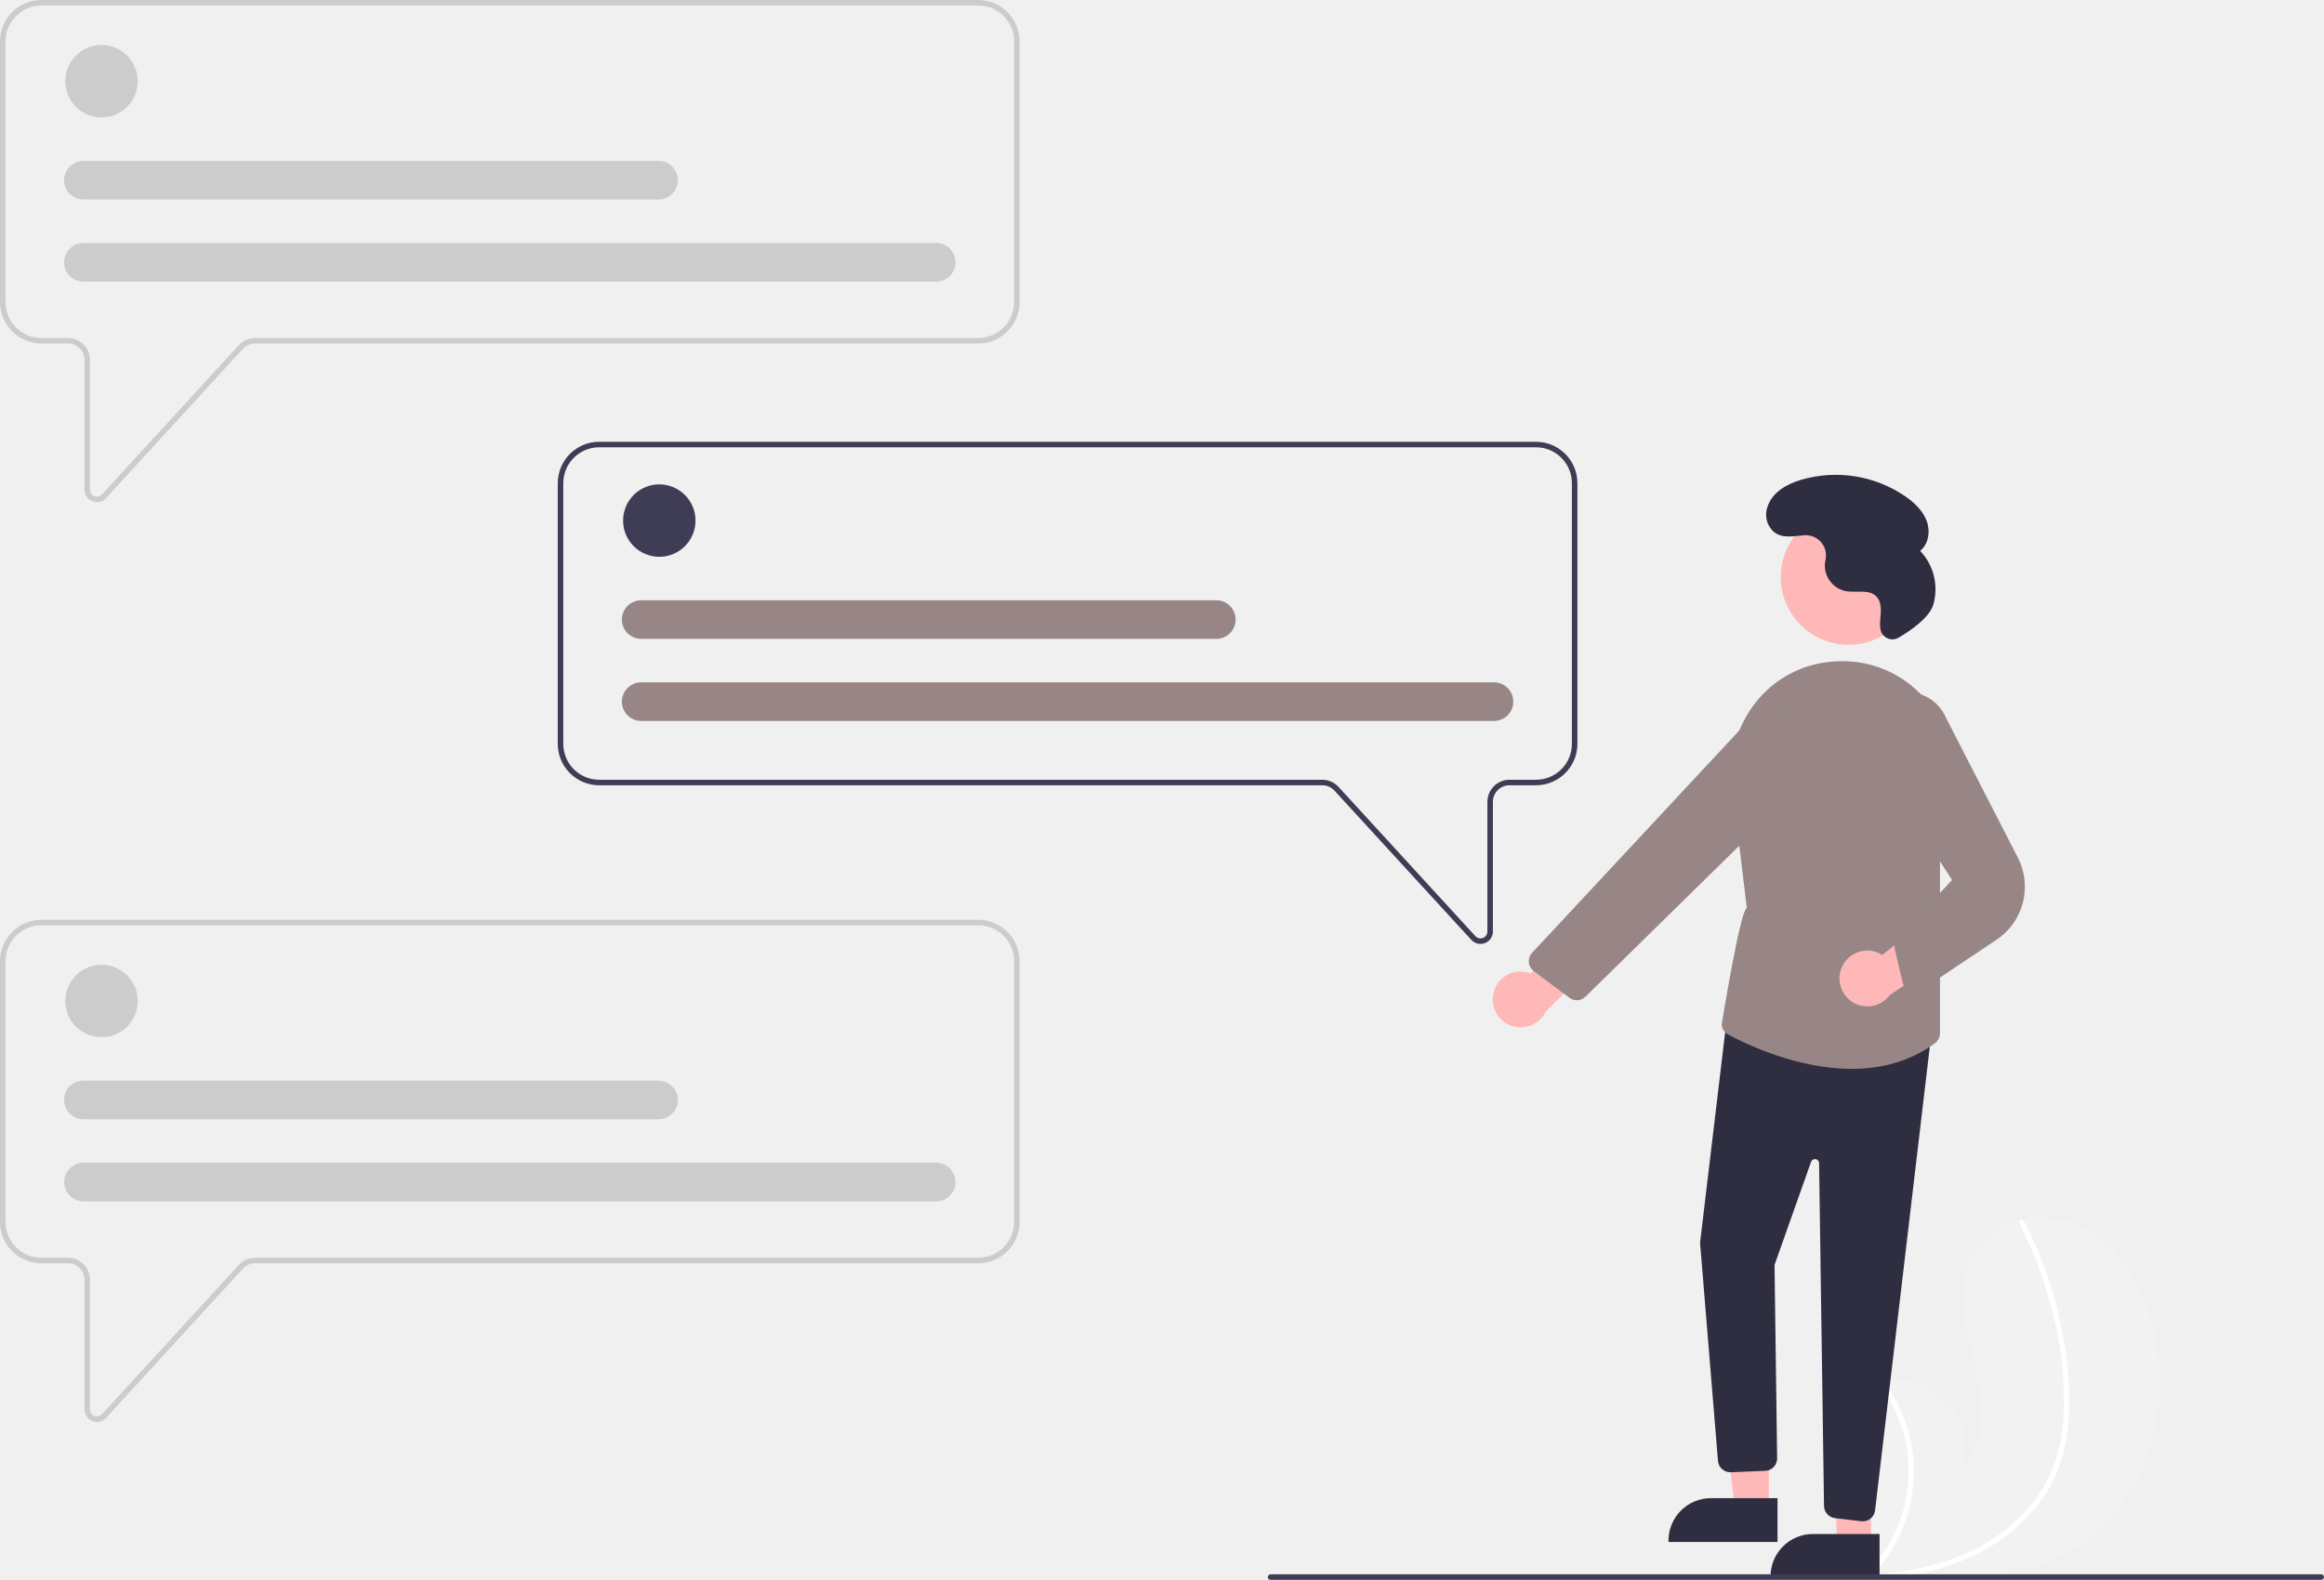
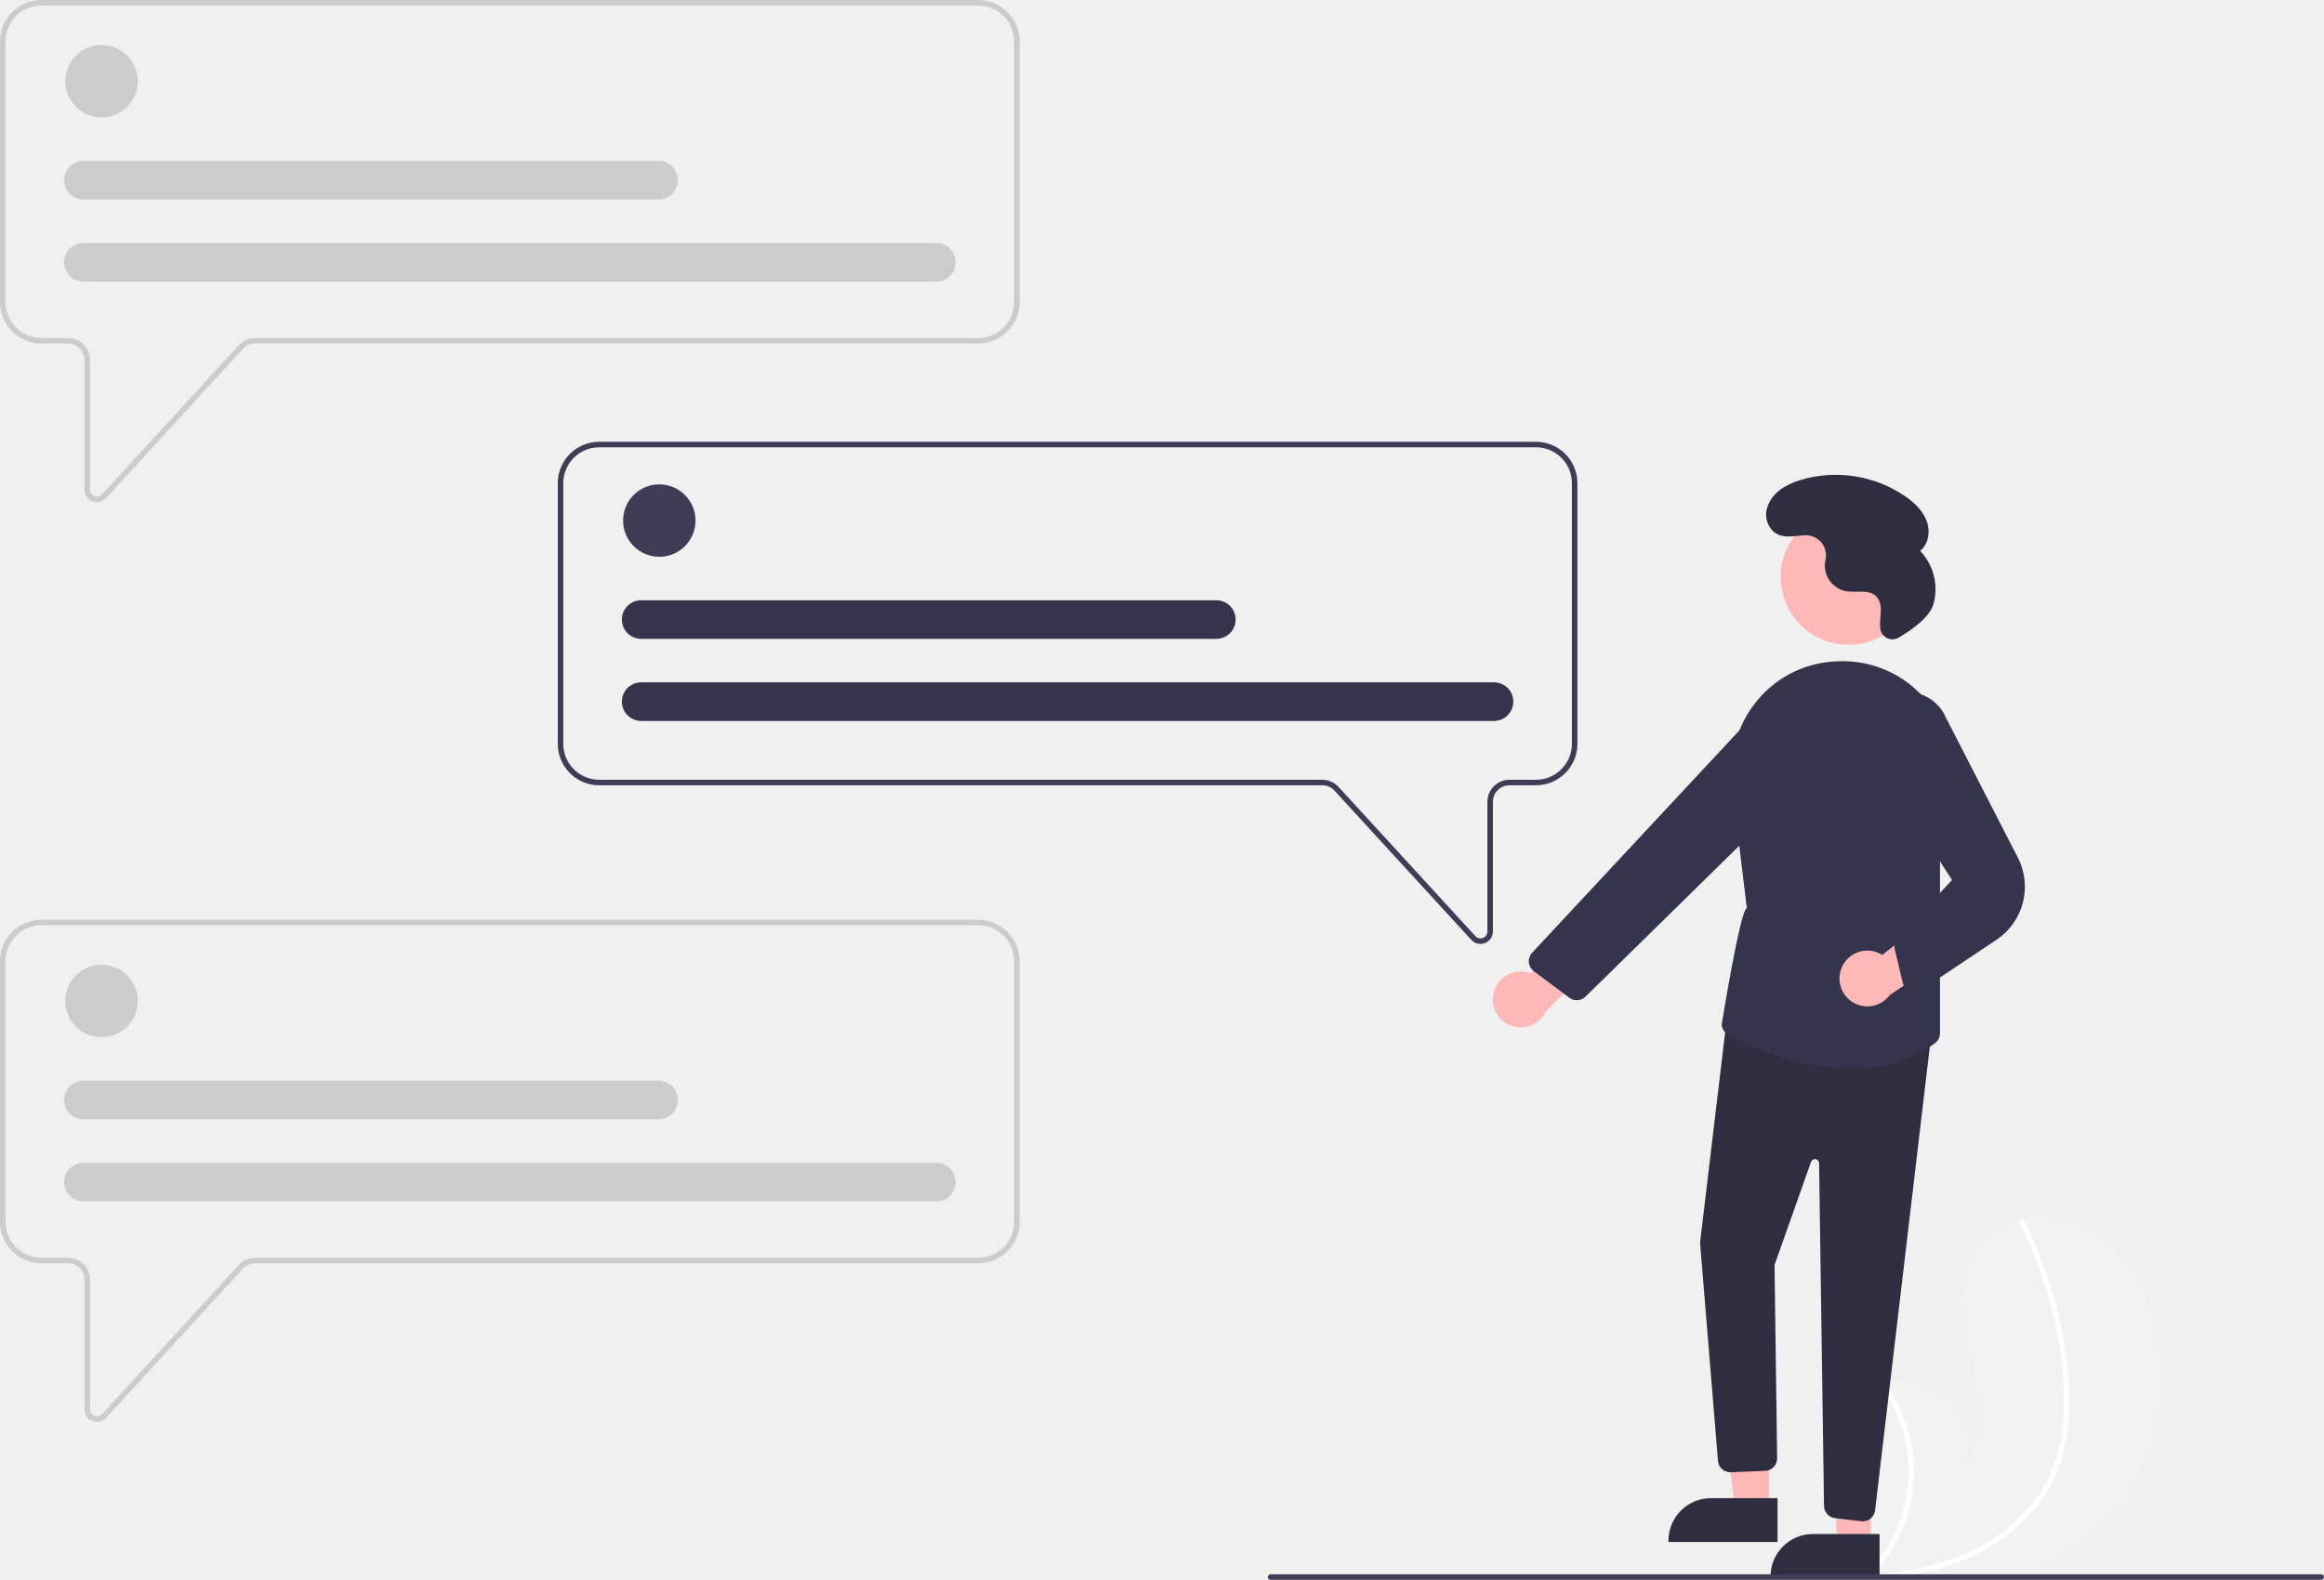
<svg xmlns="http://www.w3.org/2000/svg" data-name="Layer 1" width="842.73" height="573" viewBox="0 0 842.73 573">
  <path d="M934.654,722.905c-18.901,13.616-43.394,14.3-67.07,12.627-3.306-.233-6.589-.507-9.841-.802-.02-.005-.045-.003-.065-.008-.156-.015-.313-.03-.462-.039-.671-.063-1.343-.126-2.008-.189l.157.3.493.93c-.177-.311-.354-.616-.531-.927-.052-.093-.111-.186-.162-.28-6.133-10.673-12.217-21.738-13.768-33.926-1.604-12.65,2.904-26.974,14.037-33.192a22.467,22.467,0,0,1,4.61-1.931c.666-.202,1.341-.366,2.023-.512A24.081,24.081,0,0,1,890.07,696.26c9.439-9.679,7.678-25.381,4.422-38.504-3.262-13.123-7.212-27.725-.576-39.512,3.689-6.561,10.175-10.631,17.454-12.271.223-.048.446-.096.67-.138a35.144,35.144,0,0,1,25.249,4.424c13.919,8.771,21.068,25.401,23.388,41.692C964.416,678.167,956.143,707.423,934.654,722.905Z" transform="translate(-178.635 -163.5)" fill="#f2f2f2" />
  <path d="M928.552,680.882a59.742,59.742,0,0,1-4.123,16.835,51.875,51.875,0,0,1-8.054,13.156,66.465,66.465,0,0,1-25.531,18.409,95.659,95.659,0,0,1-23.26,6.25c-3.306-.233-6.589-.507-9.841-.802-.02-.005-.045-.003-.065-.008-.156-.015-.313-.03-.462-.039-.671-.063-1.343-.126-2.008-.189l.157.3.493.93c-.177-.311-.354-.616-.531-.927-.052-.093-.111-.186-.162-.28a52.878,52.878,0,0,0,14.82-46.256,53.331,53.331,0,0,0-9.94-22.792c.666-.202,1.341-.366,2.023-.512a55.293,55.293,0,0,1,5.044,8.354,54.18,54.18,0,0,1,4.674,33.706,55.393,55.393,0,0,1-14.034,27.629c.631-.044,1.269-.096,1.893-.153,11.818-1.001,23.613-3.542,34.332-8.746A61.833,61.833,0,0,0,917.138,706.74c6.492-8.953,9.353-19.723,9.844-30.669a129.429,129.429,0,0,0-3.674-35.039,147.068,147.068,0,0,0-12.358-33.663,1.057,1.057,0,0,1,.42-1.396.899.899,0,0,1,.67-.138.783.783,0,0,1,.517.443c.676,1.319,1.339,2.638,1.977,3.973a148.738,148.738,0,0,1,11.644,34.924C928.527,656.827,929.781,669.016,928.552,680.882Z" transform="translate(-178.635 -163.5)" fill="#fff" />
  <path d="M213.795,345.626a4.535,4.535,0,0,1-1.645-.311,4.475,4.475,0,0,1-2.87-4.196v-47.033a6.012,6.012,0,0,0-6.005-6.005h-9.631A15.026,15.026,0,0,1,178.635,273.072v-94.562A15.026,15.026,0,0,1,193.644,163.5H533.37a15.026,15.026,0,0,1,15.009,15.009v94.562a15.026,15.026,0,0,1-15.009,15.009H271.15a6.021,6.021,0,0,0-4.427,1.947l-49.622,54.133A4.476,4.476,0,0,1,213.795,345.626ZM193.644,165.5A13.024,13.024,0,0,0,180.635,178.509v94.562a13.024,13.024,0,0,0,13.009,13.009h9.631a8.014,8.014,0,0,1,8.005,8.005v47.033a2.503,2.503,0,0,0,4.347,1.691l49.622-54.133a8.026,8.026,0,0,1,5.901-2.596H533.37a13.024,13.024,0,0,0,13.009-13.009v-94.562A13.024,13.024,0,0,0,533.37,165.5Z" transform="translate(-178.635 -163.5)" fill="#ccc" />
  <circle cx="36.816" cy="29.456" r="13.134" fill="#ccc" />
  <path d="M518.047,265.63H208.967a7.005,7.005,0,1,1,0-14.009H518.047a7.005,7.005,0,1,1,0,14.009Z" transform="translate(-178.635 -163.5)" fill="#ccc" />
  <path d="M417.355,235.86H208.967a7.005,7.005,0,1,1,0-14.009H417.355a7.005,7.005,0,1,1,0,14.009Z" transform="translate(-178.635 -163.5)" fill="#ccc" />
  <path d="M213.795,679.222a4.535,4.535,0,0,1-1.645-.311,4.475,4.475,0,0,1-2.87-4.196v-47.033a6.012,6.012,0,0,0-6.005-6.005h-9.631A15.026,15.026,0,0,1,178.635,606.668v-94.562a15.026,15.026,0,0,1,15.009-15.009H533.37a15.026,15.026,0,0,1,15.009,15.009V606.668a15.026,15.026,0,0,1-15.009,15.009H271.15a6.021,6.021,0,0,0-4.427,1.947l-49.622,54.133A4.476,4.476,0,0,1,213.795,679.222Zm-20.151-180.126A13.024,13.024,0,0,0,180.635,512.105V606.668a13.024,13.024,0,0,0,13.009,13.009h9.631a8.014,8.014,0,0,1,8.005,8.005v47.033a2.503,2.503,0,0,0,4.347,1.691l49.622-54.133a8.026,8.026,0,0,1,5.901-2.596H533.37A13.024,13.024,0,0,0,546.379,606.668v-94.562a13.024,13.024,0,0,0-13.009-13.009Z" transform="translate(-178.635 -163.5)" fill="#ccc" />
  <path d="M715.478,505.857a4.475,4.475,0,0,1-3.307-1.464l-49.622-54.133a6.02,6.02,0,0,0-4.426-1.947H395.903a15.026,15.026,0,0,1-15.009-15.009v-94.562a15.026,15.026,0,0,1,15.009-15.009H735.629a15.026,15.026,0,0,1,15.009,15.009v94.562a15.026,15.026,0,0,1-15.009,15.009h-9.631a6.012,6.012,0,0,0-6.005,6.005v47.033a4.474,4.474,0,0,1-2.87,4.196A4.526,4.526,0,0,1,715.478,505.857Zm-319.575-180.126a13.024,13.024,0,0,0-13.009,13.009v94.562a13.024,13.024,0,0,0,13.009,13.009H658.123a8.024,8.024,0,0,1,5.9,2.596l49.622,54.133a2.503,2.503,0,0,0,4.347-1.691V454.317a8.014,8.014,0,0,1,8.005-8.005h9.631a13.024,13.024,0,0,0,13.009-13.009v-94.562a13.024,13.024,0,0,0-13.009-13.009Z" transform="translate(-178.635 -163.5)" fill="#3f3d56" />
  <circle cx="36.816" cy="363.053" r="13.134" fill="#ccc" />
  <path d="M518.047,599.226H208.967a7.005,7.005,0,1,1,0-14.009H518.047a7.005,7.005,0,1,1,0,14.009Z" transform="translate(-178.635 -163.5)" fill="#ccc" />
  <path d="M417.355,569.456H208.967a7.005,7.005,0,1,1,0-14.009H417.355a7.005,7.005,0,1,1,0,14.009Z" transform="translate(-178.635 -163.5)" fill="#ccc" />
  <circle cx="239.075" cy="188.812" r="13.134" fill="#3f3d56" />
-   <path d="M720.306,424.985H411.226a7.005,7.005,0,1,1,0-14.009H720.306a7.005,7.005,0,1,1,0,14.009Z" transform="translate(-178.635 -163.5)" fill="#988686" />
-   <path d="M619.614,395.215H411.226a7.005,7.005,0,1,1,0-14.009H619.614a7.005,7.005,0,1,1,0,14.009Z" transform="translate(-178.635 -163.5)" fill="#988686" />
+   <path d="M720.306,424.985H411.226a7.005,7.005,0,1,1,0-14.009H720.306a7.005,7.005,0,1,1,0,14.009Z" transform="translate(-178.635 -163.5)" fill="#34344c" />
+   <path d="M619.614,395.215H411.226a7.005,7.005,0,1,1,0-14.009H619.614a7.005,7.005,0,1,1,0,14.009Z" transform="translate(-178.635 -163.5)" fill="#34344c" />
  <path d="M720.171,523.859a10.056,10.056,0,0,1,13.594-7.277l23.459-26.956,4.983,17.889-23.041,22.856a10.11,10.11,0,0,1-18.995-6.511Z" transform="translate(-178.635 -163.5)" fill="#ffb8b8" />
  <circle cx="670.29" cy="209.301" r="24.561" fill="#ffb8b8" />
  <polygon points="641.436 547.373 629.177 547.372 623.344 500.084 641.439 500.085 641.436 547.373" fill="#ffb8b8" />
  <path d="M823.198,722.757l-39.531-.001v-.5a15.386,15.386,0,0,1,15.386-15.386h.001l24.144.001Z" transform="translate(-178.635 -163.5)" fill="#2f2e41" />
  <polygon points="678.436 560.373 666.177 560.372 664.479 514.214 678.439 513.085 678.436 560.373" fill="#ffb8b8" />
  <path d="M860.198,735.757l-39.531-.001v-.5a15.386,15.386,0,0,1,15.386-15.386h.001l24.144.001Z" transform="translate(-178.635 -163.5)" fill="#2f2e41" />
  <path d="M853.584,715.243l-9.547-1.124a4.512,4.512,0,0,1-3.974-4.404l-1.789-124.339a1.5,1.5,0,0,0-2.914-.479L822.115,622.297l.947,70.102a4.498,4.498,0,0,1-4.229,4.553l-12.464.529a4.527,4.527,0,0,1-4.744-3.925l-6.51-79.301-.004-.05,9.877-82.819,74.183,5.367L858.579,711.302a4.507,4.507,0,0,1-4.466,3.973A4.4,4.4,0,0,1,853.584,715.243Z" transform="translate(-178.635 -163.5)" fill="#2f2e41" />
-   <path d="M805.306,538.728a4.473,4.473,0,0,1-2.355-3.618s6.671-41.484,9.115-42.263l-5.349-44.363a40.909,40.909,0,0,1,8.781-30.49A39.013,39.013,0,0,1,842.53,403.511q1.121-.101,2.23-.154a39.369,39.369,0,0,1,33.134,15.082,40.12,40.12,0,0,1,7.219,36.406l-3,10.439v72.956a4.555,4.555,0,0,1-1.862,3.653c-9.341,6.855-19.897,9.279-30.156,9.279C830.686,551.173,812.34,542.493,805.306,538.728Z" transform="translate(-178.635 -163.5)" fill="#988686" />
-   <path d="M747.716,525.377,734.814,515.729a4.499,4.499,0,0,1-.597-6.672l76.863-82.474A15.053,15.053,0,0,1,830.601,424.507l0.0 0a14.978,14.978,0,0,1,1.925,22.976L753.563,524.985a4.472,4.472,0,0,1-5.362.709A4.621,4.621,0,0,1,747.716,525.377Z" transform="translate(-178.635 -163.5)" fill="#988686" />
+   <path d="M805.306,538.728a4.473,4.473,0,0,1-2.355-3.618s6.671-41.484,9.115-42.263l-5.349-44.363a40.909,40.909,0,0,1,8.781-30.49A39.013,39.013,0,0,1,842.53,403.511q1.121-.101,2.23-.154a39.369,39.369,0,0,1,33.134,15.082,40.12,40.12,0,0,1,7.219,36.406l-3,10.439v72.956a4.555,4.555,0,0,1-1.862,3.653c-9.341,6.855-19.897,9.279-30.156,9.279C830.686,551.173,812.34,542.493,805.306,538.728Z" transform="translate(-178.635 -163.5)" fill="#34344c" />
+   <path d="M747.716,525.377,734.814,515.729a4.499,4.499,0,0,1-.597-6.672l76.863-82.474A15.053,15.053,0,0,1,830.601,424.507l0.0 0a14.978,14.978,0,0,1,1.925,22.976L753.563,524.985a4.472,4.472,0,0,1-5.362.709A4.621,4.621,0,0,1,747.716,525.377Z" transform="translate(-178.635 -163.5)" fill="#34344c" />
  <path d="M846.465,514.457A10.056,10.056,0,0,1,861.18,509.85l28.086-22.094,1.55,18.505L863.907,524.405a10.11,10.11,0,0,1-17.442-9.948Z" transform="translate(-178.635 -163.5)" fill="#ffb8b8" />
-   <path d="M871.604,523.082a4.464,4.464,0,0,1-3.023-3.249l-2.837-11.916a4.437,4.437,0,0,1,1.65-4.612l19.089-20.645-28.079-43.296a15.248,15.248,0,0,1-.462-18.626,15.242,15.242,0,0,1,26.295,2.994l26.104,50.811a23.118,23.118,0,0,1-7.721,29.795L875.944,522.158a4.461,4.461,0,0,1-2.97,1.137A4.549,4.549,0,0,1,871.604,523.082Z" transform="translate(-178.635 -163.5)" fill="#988686" />
+   <path d="M871.604,523.082a4.464,4.464,0,0,1-3.023-3.249l-2.837-11.916a4.437,4.437,0,0,1,1.65-4.612l19.089-20.645-28.079-43.296a15.248,15.248,0,0,1-.462-18.626,15.242,15.242,0,0,1,26.295,2.994l26.104,50.811a23.118,23.118,0,0,1-7.721,29.795L875.944,522.158a4.461,4.461,0,0,1-2.97,1.137A4.549,4.549,0,0,1,871.604,523.082Z" transform="translate(-178.635 -163.5)" fill="#34344c" />
  <path d="M867.125,394.758a4.398,4.398,0,0,1-6.493-2.565l-.015-.061c-.5-2.044-.105-4.182.024-6.282s-.089-4.405-1.527-5.941c-2.681-2.863-7.414-1.312-11.271-2.019a9.511,9.511,0,0,1-7.453-10.117c.053-.437.136-.874.23-1.311a7.325,7.325,0,0,0-7.651-8.83c-3.893.244-8.091,1.446-11.329-1.421a8.351,8.351,0,0,1-2.053-8.992c1.812-5.321,6.997-8.129,12.135-9.685a44.588,44.588,0,0,1,37.826,5.999c3.263,2.274,6.314,5.136,7.719,8.856s.762,8.427-2.349,10.904a20.123,20.123,0,0,1,4.765,19.521C878.167,387.794,870.829,392.6,867.125,394.758Z" transform="translate(-178.635 -163.5)" fill="#2f2e41" />
  <path d="M1021.365,735.5a1.003,1.003,0,0,1-1,1h-381a1,1,0,0,1,0-2h381A1.003,1.003,0,0,1,1021.365,735.5Z" transform="translate(-178.635 -163.5)" fill="#3f3d56" />
</svg>
